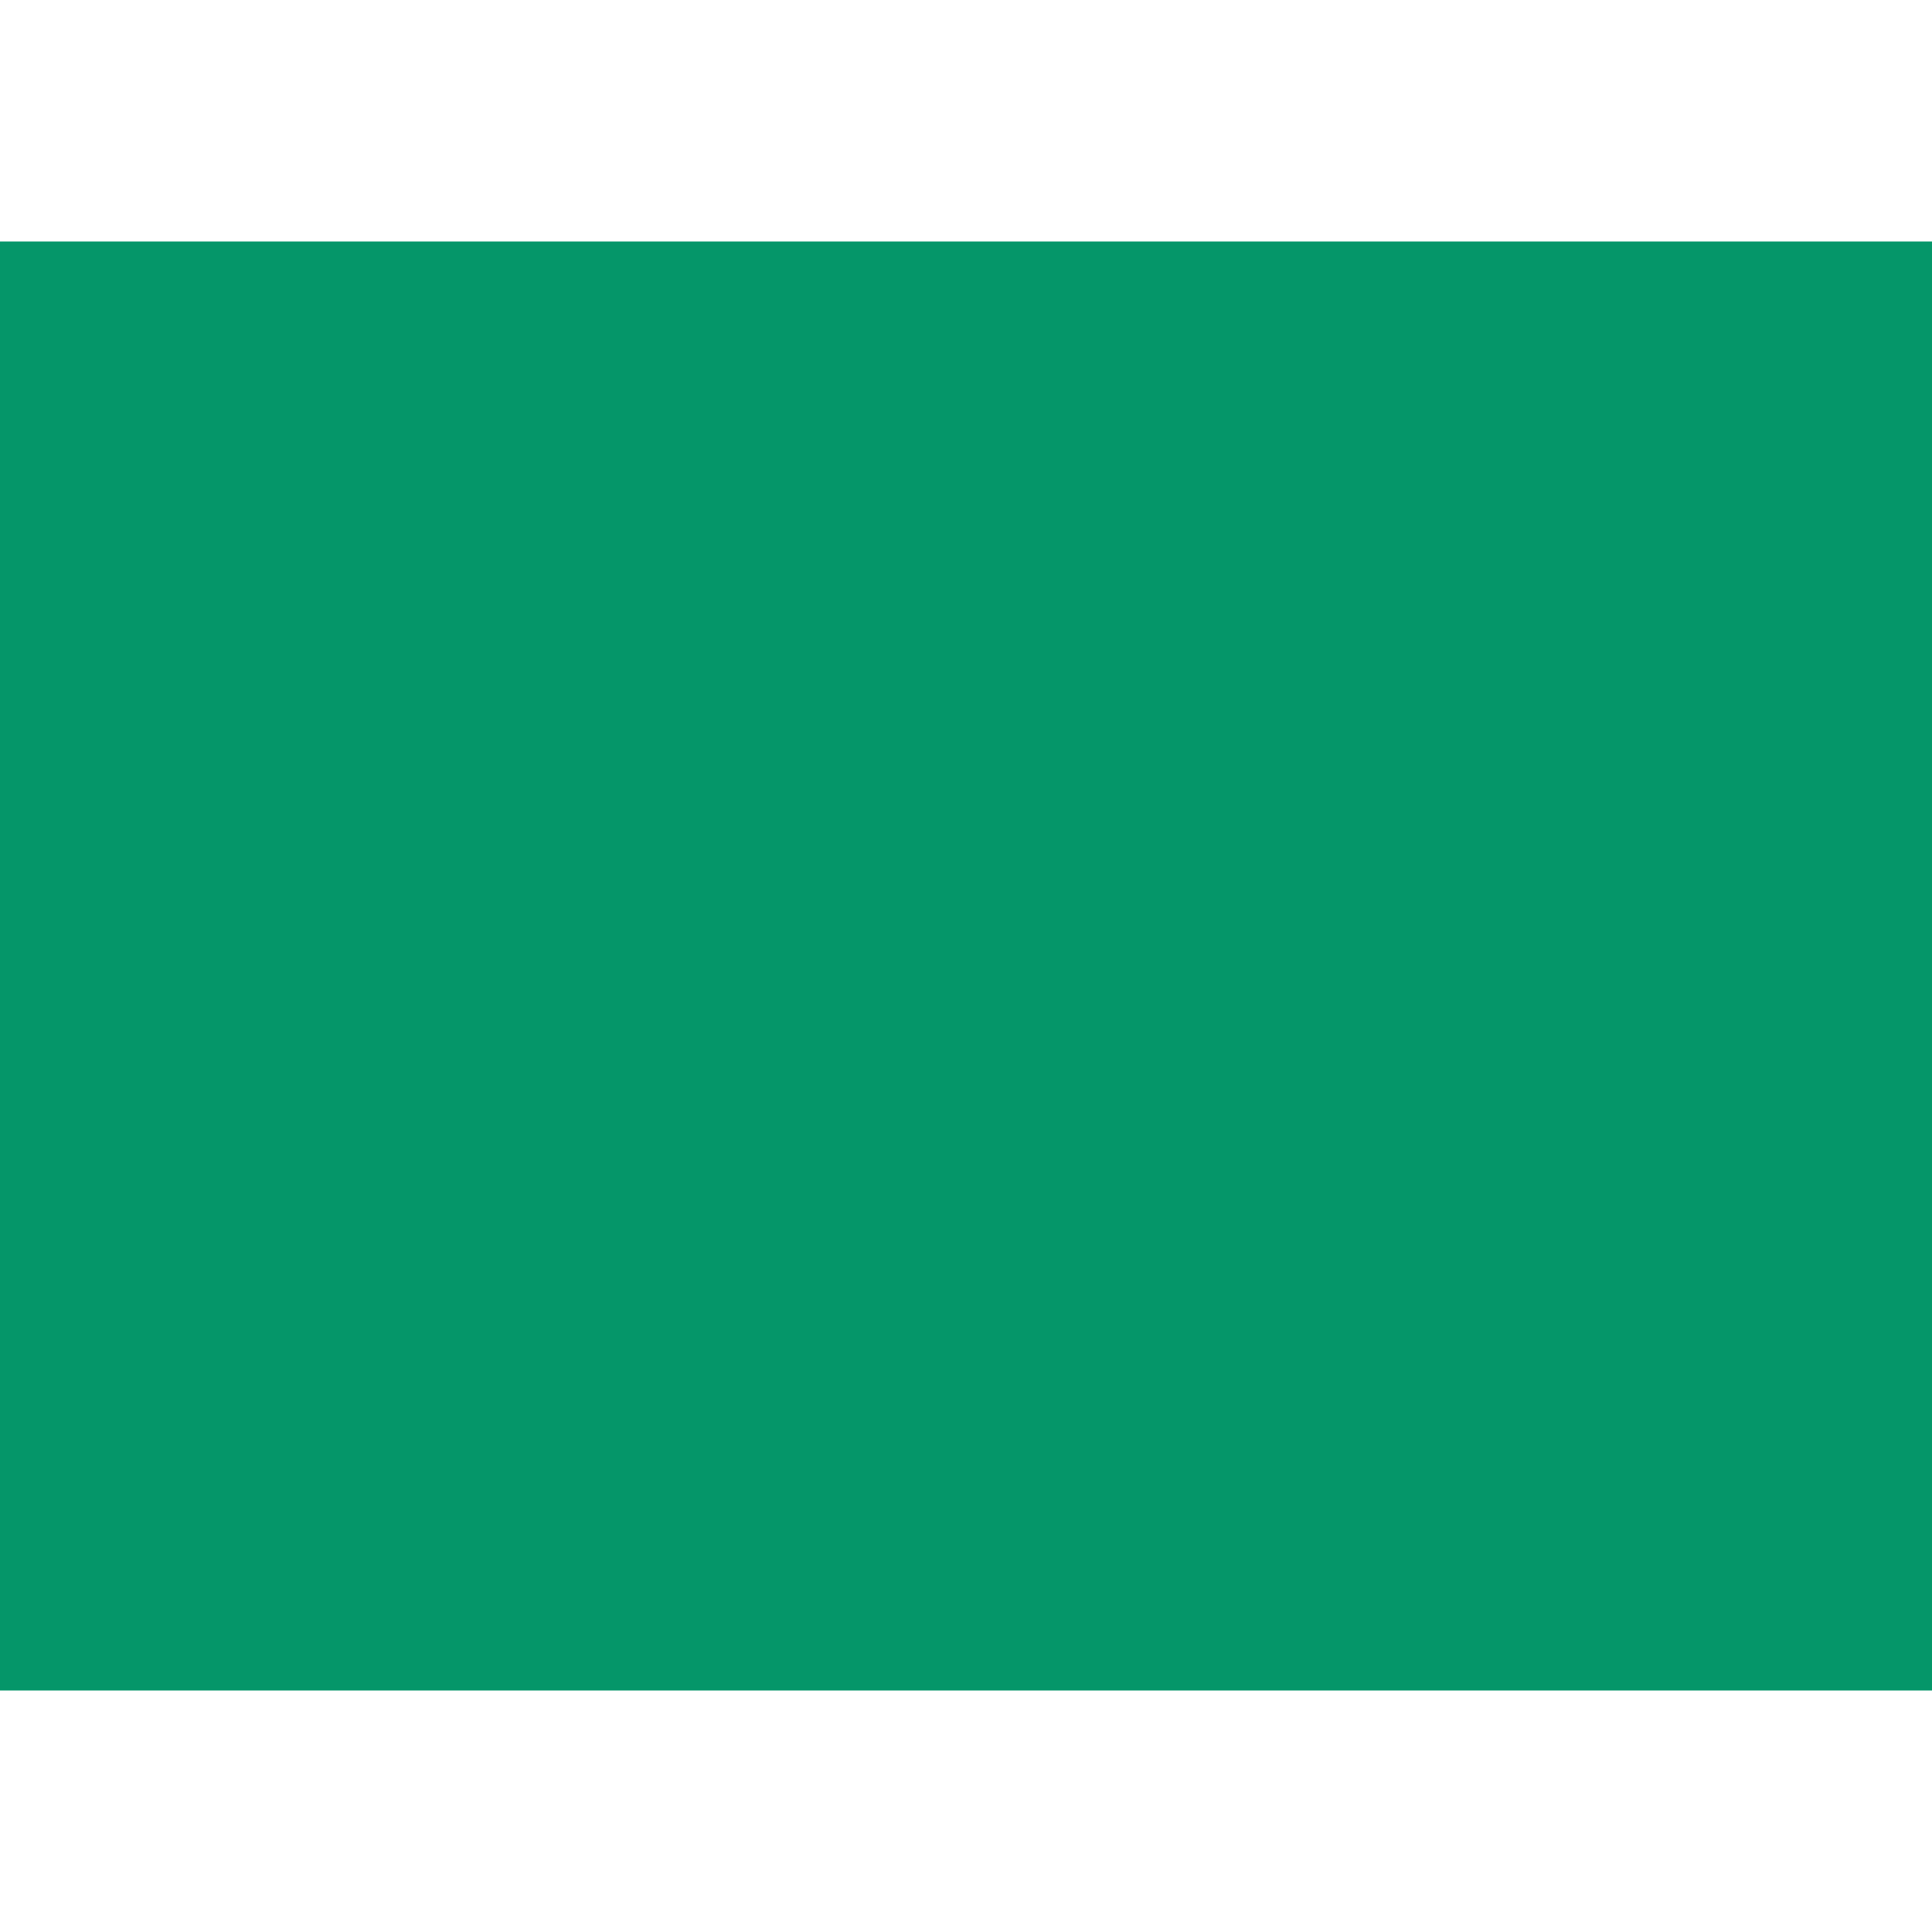
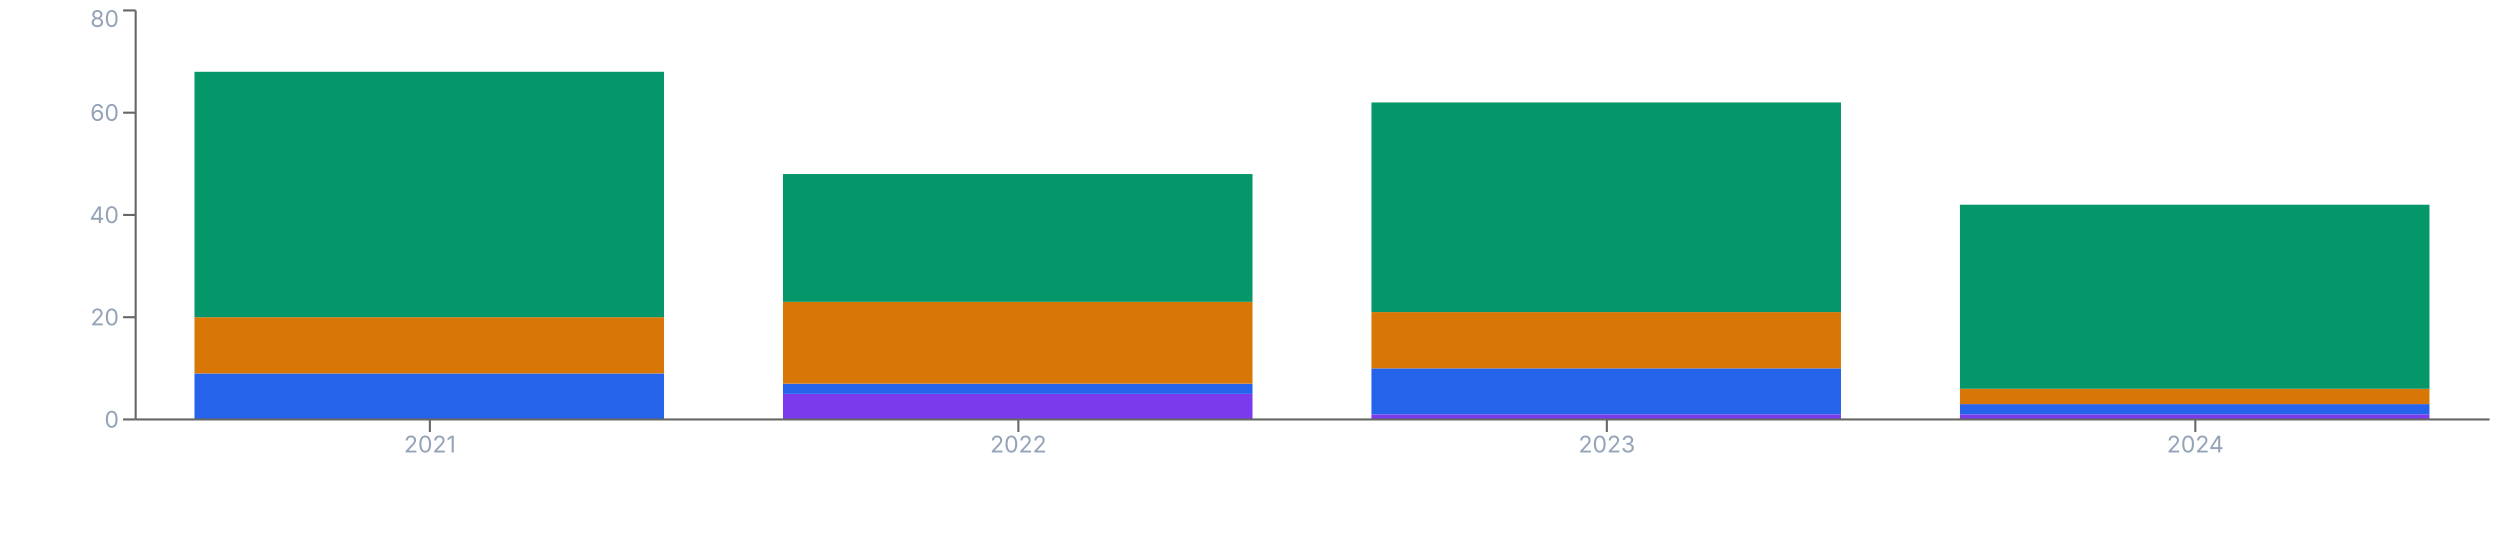
- <svg xmlns="http://www.w3.org/2000/svg" aria-label="COST legend icon" class="recharts-surface" width="14" height="14" viewBox="0 0 32 32" style="display: inline-block; vertical-align: middle; margin-right: 4px; font-family: system-ui, -apple-system, sans-serif;">
-   <path stroke="none" fill="#059669" d="M0,4h32v24h-32z" class="recharts-legend-icon" />
+ <svg xmlns="http://www.w3.org/2000/svg" role="application" tabindex="0" class="recharts-surface" width="1198" height="260" viewBox="0 0 1198 260" style="width: 100%; height: 100%; display: block; font-family: Inter, system-ui, -apple-system, sans-serif;">
+   <g tabindex="-1" class="recharts-zIndex-layer_-100" />
+   <g tabindex="-1" class="recharts-zIndex-layer_-50" />
+   <defs>
+     <clipPath id="recharts11-clip">
+       <rect x="65" y="5" height="196" width="1128" />
+     </clipPath>
+   </defs>
+   <g tabindex="-1" class="recharts-zIndex-layer_100" />
+   <g tabindex="-1" class="recharts-zIndex-layer_200" />
+   <g tabindex="-1" class="recharts-zIndex-layer_300">
+     <g class="recharts-layer recharts-bar" id="recharts-bar-_r_f_">
+       <g class="recharts-layer recharts-bar-rectangles">
+         <g class="recharts-layer">
+           <g class="recharts-layer recharts-bar-rectangle">
+             <g class="recharts-layer recharts-inactive-bar">
+               <path fill="#7C3AED" name="undefined" x="375.2" y="188.75" width="225" height="12.25" radius="0" class="recharts-rectangle" d="M 375.2,188.75 h 225 v 12.25 h -225 Z" />
+             </g>
+           </g>
+           <g class="recharts-layer recharts-bar-rectangle">
+             <g class="recharts-layer recharts-inactive-bar">
+               <path fill="#7C3AED" name="undefined" x="657.2" y="198.55" width="225" height="2.45" radius="0" class="recharts-rectangle" d="M 657.2,198.55 h 225 v 2.45 h -225 Z" />
+             </g>
+           </g>
+           <g class="recharts-layer recharts-bar-rectangle">
+             <g class="recharts-layer recharts-inactive-bar">
+               <path fill="#7C3AED" name="undefined" x="939.2" y="198.55" width="225" height="2.45" radius="0" class="recharts-rectangle" d="M 939.2,198.55 h 225 v 2.45 h -225 Z" />
+             </g>
+           </g>
+         </g>
+       </g>
+     </g>
+     <g class="recharts-layer recharts-bar" id="recharts-bar-_r_g_">
+       <g class="recharts-layer recharts-bar-rectangles">
+         <g class="recharts-layer">
+           <g class="recharts-layer recharts-bar-rectangle">
+             <g class="recharts-layer recharts-inactive-bar">
+               <path fill="#2563EB" name="undefined" x="93.2" y="178.95" width="225" height="22.05" radius="0" class="recharts-rectangle" d="M 93.2,178.95 h 225 v 22.05 h -225 Z" />
+             </g>
+           </g>
+           <g class="recharts-layer recharts-bar-rectangle">
+             <g class="recharts-layer recharts-inactive-bar">
+               <path fill="#2563EB" name="undefined" x="375.2" y="183.85" width="225" height="4.9" radius="0" class="recharts-rectangle" d="M 375.2,183.85 h 225 v 4.9 h -225 Z" />
+             </g>
+           </g>
+           <g class="recharts-layer recharts-bar-rectangle">
+             <g class="recharts-layer recharts-inactive-bar">
+               <path fill="#2563EB" name="undefined" x="657.2" y="176.5" width="225" height="22.05" radius="0" class="recharts-rectangle" d="M 657.2,176.5 h 225 v 22.05 h -225 Z" />
+             </g>
+           </g>
+           <g class="recharts-layer recharts-bar-rectangle">
+             <g class="recharts-layer recharts-inactive-bar">
+               <path fill="#2563EB" name="undefined" x="939.2" y="193.65" width="225" height="4.9" radius="0" class="recharts-rectangle" d="M 939.2,193.65 h 225 v 4.9 h -225 Z" />
+             </g>
+           </g>
+         </g>
+       </g>
+     </g>
+     <g class="recharts-layer recharts-bar" id="recharts-bar-_r_h_">
+       <g class="recharts-layer recharts-bar-rectangles">
+         <g class="recharts-layer">
+           <g class="recharts-layer recharts-bar-rectangle">
+             <g class="recharts-layer recharts-inactive-bar">
+               <path fill="#D97706" name="undefined" x="93.2" y="152" width="225" height="26.95" radius="0" class="recharts-rectangle" d="M 93.2,152 h 225 v 26.95 h -225 Z" />
+             </g>
+           </g>
+           <g class="recharts-layer recharts-bar-rectangle">
+             <g class="recharts-layer recharts-inactive-bar">
+               <path fill="#D97706" name="undefined" x="375.2" y="144.65" width="225" height="39.2" radius="0" class="recharts-rectangle" d="M 375.2,144.65 h 225 v 39.2 h -225 Z" />
+             </g>
+           </g>
+           <g class="recharts-layer recharts-bar-rectangle">
+             <g class="recharts-layer recharts-inactive-bar">
+               <path fill="#D97706" name="undefined" x="657.2" y="149.55" width="225" height="26.95" radius="0" class="recharts-rectangle" d="M 657.2,149.55 h 225 v 26.95 h -225 Z" />
+             </g>
+           </g>
+           <g class="recharts-layer recharts-bar-rectangle">
+             <g class="recharts-layer recharts-inactive-bar">
+               <path fill="#D97706" name="undefined" x="939.2" y="186.3" width="225" height="7.35" radius="0" class="recharts-rectangle" d="M 939.2,186.3 h 225 v 7.35 h -225 Z" />
+             </g>
+           </g>
+         </g>
+       </g>
+     </g>
+     <g class="recharts-layer recharts-bar" id="recharts-bar-_r_i_">
+       <g class="recharts-layer recharts-bar-rectangles">
+         <g class="recharts-layer">
+           <g class="recharts-layer recharts-bar-rectangle">
+             <g class="recharts-layer recharts-inactive-bar">
+               <path fill="#059669" name="undefined" x="93.2" y="34.4" width="225" height="117.6" radius="0" class="recharts-rectangle" d="M 93.2,34.4 h 225 v 117.6 h -225 Z" />
+             </g>
+           </g>
+           <g class="recharts-layer recharts-bar-rectangle">
+             <g class="recharts-layer recharts-inactive-bar">
+               <path fill="#059669" name="undefined" x="375.2" y="83.4" width="225" height="61.25" radius="0" class="recharts-rectangle" d="M 375.2,83.4 h 225 v 61.25 h -225 Z" />
+             </g>
+           </g>
+           <g class="recharts-layer recharts-bar-rectangle">
+             <g class="recharts-layer recharts-inactive-bar">
+               <path fill="#059669" name="undefined" x="657.2" y="49.1" width="225" height="100.45" radius="0" class="recharts-rectangle" d="M 657.2,49.1 h 225 v 100.45 h -225 Z" />
+             </g>
+           </g>
+           <g class="recharts-layer recharts-bar-rectangle">
+             <g class="recharts-layer recharts-inactive-bar">
+               <path fill="#059669" name="undefined" x="939.2" y="98.1" width="225" height="88.2" radius="0" class="recharts-rectangle" d="M 939.2,98.1 h 225 v 88.2 h -225 Z" />
+             </g>
+           </g>
+         </g>
+       </g>
+     </g>
+   </g>
+   <g tabindex="-1" class="recharts-zIndex-layer_400" />
+   <g tabindex="-1" class="recharts-zIndex-layer_500">
+     <g class="recharts-layer recharts-cartesian-axis recharts-xAxis xAxis">
+       <line angle="0" height="30" orientation="bottom" x="65" y="201" width="1128" class="recharts-cartesian-axis-line" stroke="#666" fill="none" x1="65" y1="201" x2="1193" y2="201" />
+       <g class="recharts-cartesian-axis-ticks recharts-xAxis-ticks">
+         <g class="recharts-cartesian-axis-tick-lines recharts-xAxis-tick-lines">
+           <g class="recharts-layer recharts-cartesian-axis-tick">
+             <line angle="0" height="30" orientation="bottom" x="65" y="201" width="1128" class="recharts-cartesian-axis-tick-line" stroke="#666" fill="none" x1="206" y1="207" x2="206" y2="201" />
+           </g>
+           <g class="recharts-layer recharts-cartesian-axis-tick">
+             <line angle="0" height="30" orientation="bottom" x="65" y="201" width="1128" class="recharts-cartesian-axis-tick-line" stroke="#666" fill="none" x1="488" y1="207" x2="488" y2="201" />
+           </g>
+           <g class="recharts-layer recharts-cartesian-axis-tick">
+             <line angle="0" height="30" orientation="bottom" x="65" y="201" width="1128" class="recharts-cartesian-axis-tick-line" stroke="#666" fill="none" x1="770" y1="207" x2="770" y2="201" />
+           </g>
+           <g class="recharts-layer recharts-cartesian-axis-tick">
+             <line angle="0" height="30" orientation="bottom" x="65" y="201" width="1128" class="recharts-cartesian-axis-tick-line" stroke="#666" fill="none" x1="1052" y1="207" x2="1052" y2="201" />
+           </g>
+         </g>
+       </g>
+     </g>
+     <g class="recharts-layer recharts-cartesian-axis recharts-yAxis yAxis">
+       <line angle="0" orientation="left" width="60" x="5" y="5" height="196" class="recharts-cartesian-axis-line" stroke="#666" fill="none" x1="65" y1="5" x2="65" y2="201" />
+       <g class="recharts-cartesian-axis-ticks recharts-yAxis-ticks">
+         <g class="recharts-cartesian-axis-tick-lines recharts-yAxis-tick-lines">
+           <g class="recharts-layer recharts-cartesian-axis-tick">
+             <line angle="0" orientation="left" width="60" x="5" y="5" height="196" class="recharts-cartesian-axis-tick-line" stroke="#666" fill="none" x1="59" y1="201" x2="65" y2="201" />
+           </g>
+           <g class="recharts-layer recharts-cartesian-axis-tick">
+             <line angle="0" orientation="left" width="60" x="5" y="5" height="196" class="recharts-cartesian-axis-tick-line" stroke="#666" fill="none" x1="59" y1="152" x2="65" y2="152" />
+           </g>
+           <g class="recharts-layer recharts-cartesian-axis-tick">
+             <line angle="0" orientation="left" width="60" x="5" y="5" height="196" class="recharts-cartesian-axis-tick-line" stroke="#666" fill="none" x1="59" y1="103" x2="65" y2="103" />
+           </g>
+           <g class="recharts-layer recharts-cartesian-axis-tick">
+             <line angle="0" orientation="left" width="60" x="5" y="5" height="196" class="recharts-cartesian-axis-tick-line" stroke="#666" fill="none" x1="59" y1="54" x2="65" y2="54" />
+           </g>
+           <g class="recharts-layer recharts-cartesian-axis-tick">
+             <line angle="0" orientation="left" width="60" x="5" y="5" height="196" class="recharts-cartesian-axis-tick-line" stroke="#666" fill="none" x1="59" y1="5" x2="65" y2="5" />
+           </g>
+         </g>
+       </g>
+     </g>
+   </g>
+   <g tabindex="-1" class="recharts-zIndex-layer_600" />
+   <g tabindex="-1" class="recharts-zIndex-layer_1000" />
+   <g tabindex="-1" class="recharts-zIndex-layer_1100" />
+   <g tabindex="-1" class="recharts-zIndex-layer_1200" />
+   <g tabindex="-1" class="recharts-zIndex-layer_2000">
+     <g class="recharts-cartesian-axis-tick-labels recharts-xAxis-tick-labels">
+       <g class="recharts-layer recharts-cartesian-axis-tick-label">
+         <text height="30" orientation="bottom" width="1128" stroke="none" font-size="11" x="206" y="209" class="recharts-text recharts-cartesian-axis-tick-value" text-anchor="middle" fill="#94A3B8">
+           <tspan x="206" dy="0.71em">2021</tspan>
+         </text>
+       </g>
+       <g class="recharts-layer recharts-cartesian-axis-tick-label">
+         <text height="30" orientation="bottom" width="1128" stroke="none" font-size="11" x="488" y="209" class="recharts-text recharts-cartesian-axis-tick-value" text-anchor="middle" fill="#94A3B8">
+           <tspan x="488" dy="0.71em">2022</tspan>
+         </text>
+       </g>
+       <g class="recharts-layer recharts-cartesian-axis-tick-label">
+         <text height="30" orientation="bottom" width="1128" stroke="none" font-size="11" x="770" y="209" class="recharts-text recharts-cartesian-axis-tick-value" text-anchor="middle" fill="#94A3B8">
+           <tspan x="770" dy="0.71em">2023</tspan>
+         </text>
+       </g>
+       <g class="recharts-layer recharts-cartesian-axis-tick-label">
+         <text height="30" orientation="bottom" width="1128" stroke="none" font-size="11" x="1052" y="209" class="recharts-text recharts-cartesian-axis-tick-value" text-anchor="middle" fill="#94A3B8">
+           <tspan x="1052" dy="0.71em">2024</tspan>
+         </text>
+       </g>
+     </g>
+     <g class="recharts-cartesian-axis-tick-labels recharts-yAxis-tick-labels">
+       <g class="recharts-layer recharts-cartesian-axis-tick-label">
+         <text orientation="left" width="60" height="196" stroke="none" font-size="11" x="57" y="201" class="recharts-text recharts-cartesian-axis-tick-value" text-anchor="end" fill="#94A3B8">
+           <tspan x="57" dy="0.355em">0</tspan>
+         </text>
+       </g>
+       <g class="recharts-layer recharts-cartesian-axis-tick-label">
+         <text orientation="left" width="60" height="196" stroke="none" font-size="11" x="57" y="152" class="recharts-text recharts-cartesian-axis-tick-value" text-anchor="end" fill="#94A3B8">
+           <tspan x="57" dy="0.355em">20</tspan>
+         </text>
+       </g>
+       <g class="recharts-layer recharts-cartesian-axis-tick-label">
+         <text orientation="left" width="60" height="196" stroke="none" font-size="11" x="57" y="103" class="recharts-text recharts-cartesian-axis-tick-value" text-anchor="end" fill="#94A3B8">
+           <tspan x="57" dy="0.355em">40</tspan>
+         </text>
+       </g>
+       <g class="recharts-layer recharts-cartesian-axis-tick-label">
+         <text orientation="left" width="60" height="196" stroke="none" font-size="11" x="57" y="54" class="recharts-text recharts-cartesian-axis-tick-value" text-anchor="end" fill="#94A3B8">
+           <tspan x="57" dy="0.355em">60</tspan>
+         </text>
+       </g>
+       <g class="recharts-layer recharts-cartesian-axis-tick-label">
+         <text orientation="left" width="60" height="196" stroke="none" font-size="11" x="57" y="9" class="recharts-text recharts-cartesian-axis-tick-value" text-anchor="end" fill="#94A3B8">
+           <tspan x="57" dy="0.355em">80</tspan>
+         </text>
+       </g>
+     </g>
+   </g>
</svg>
